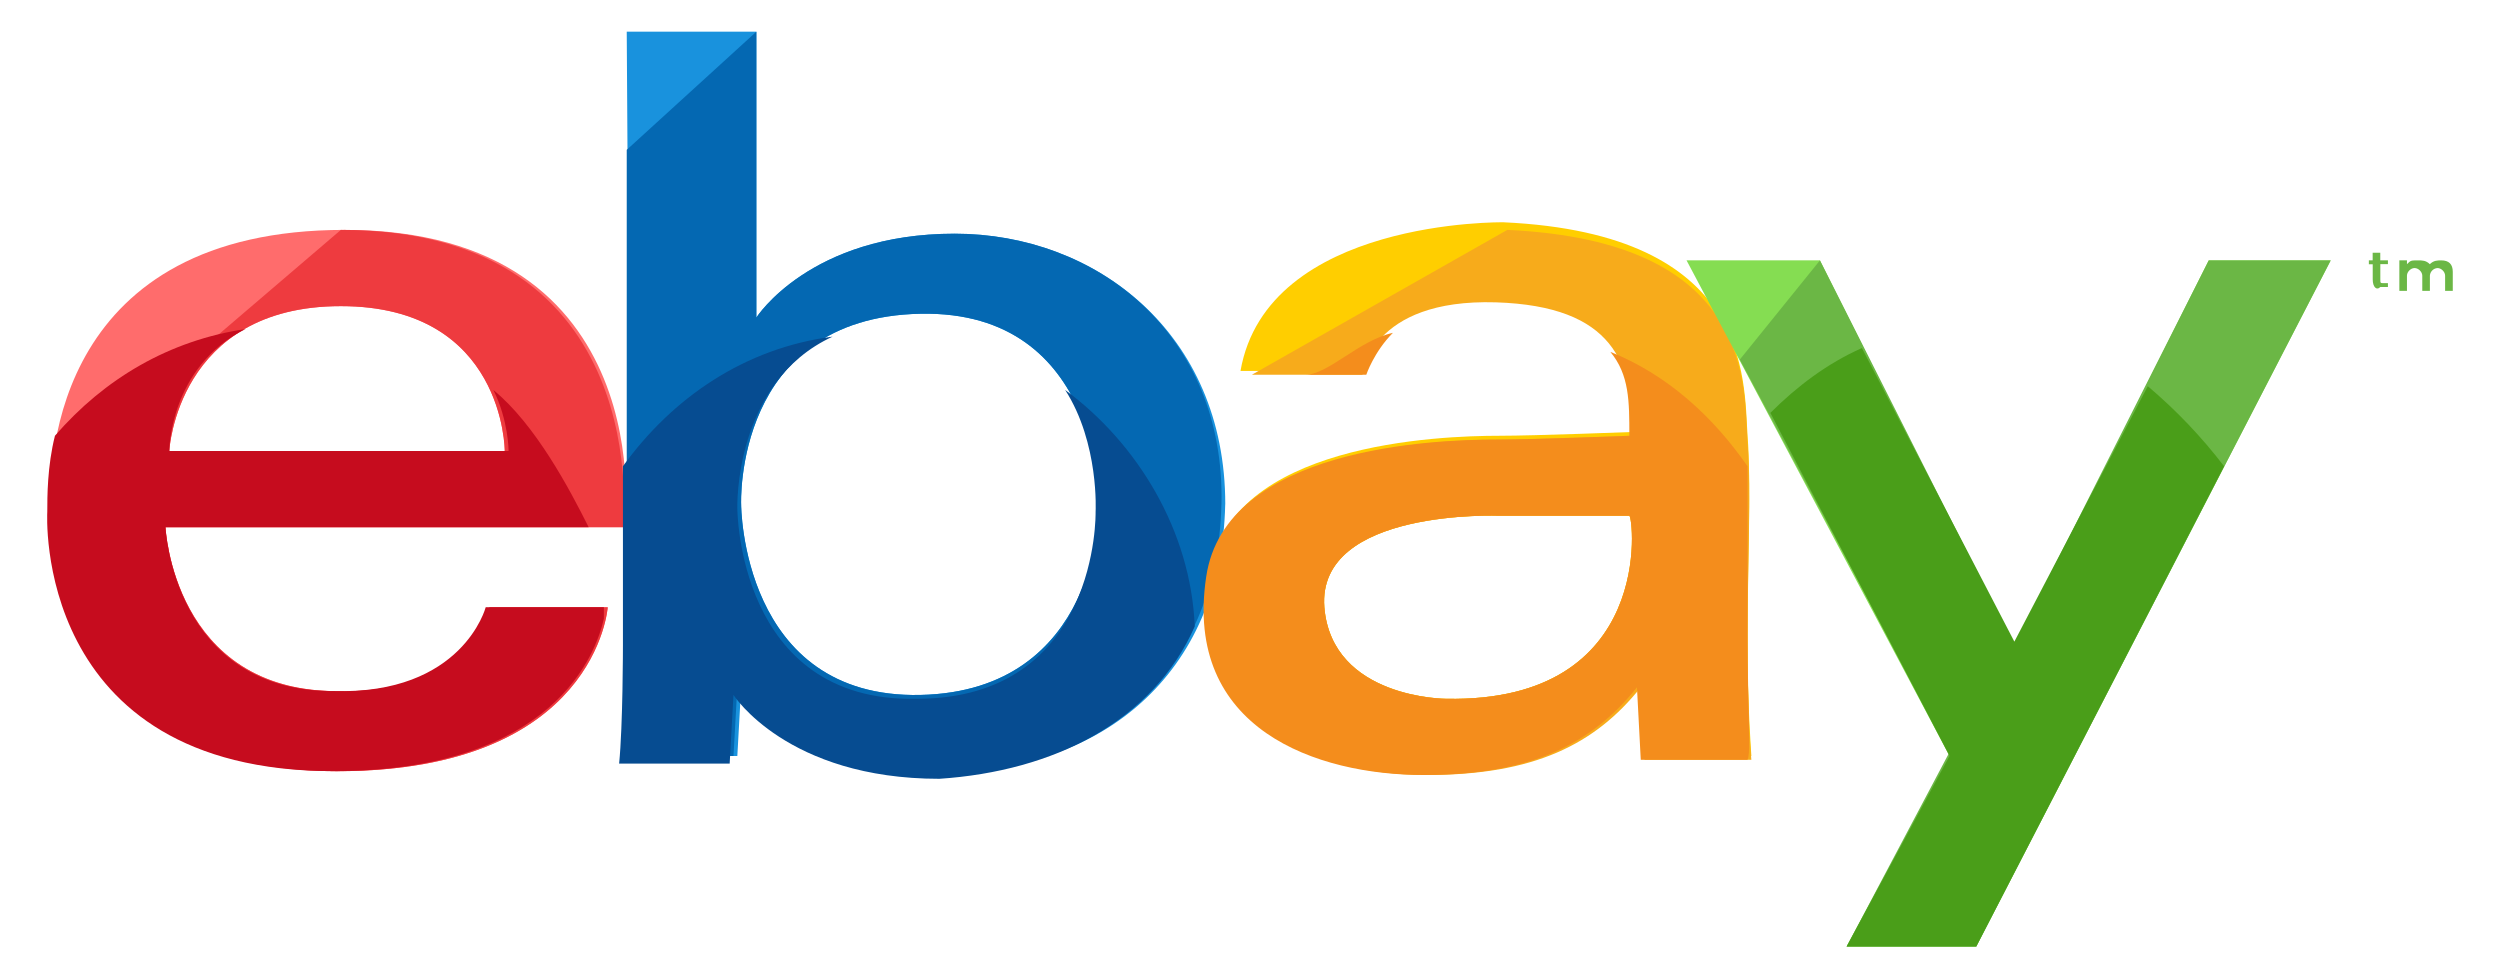
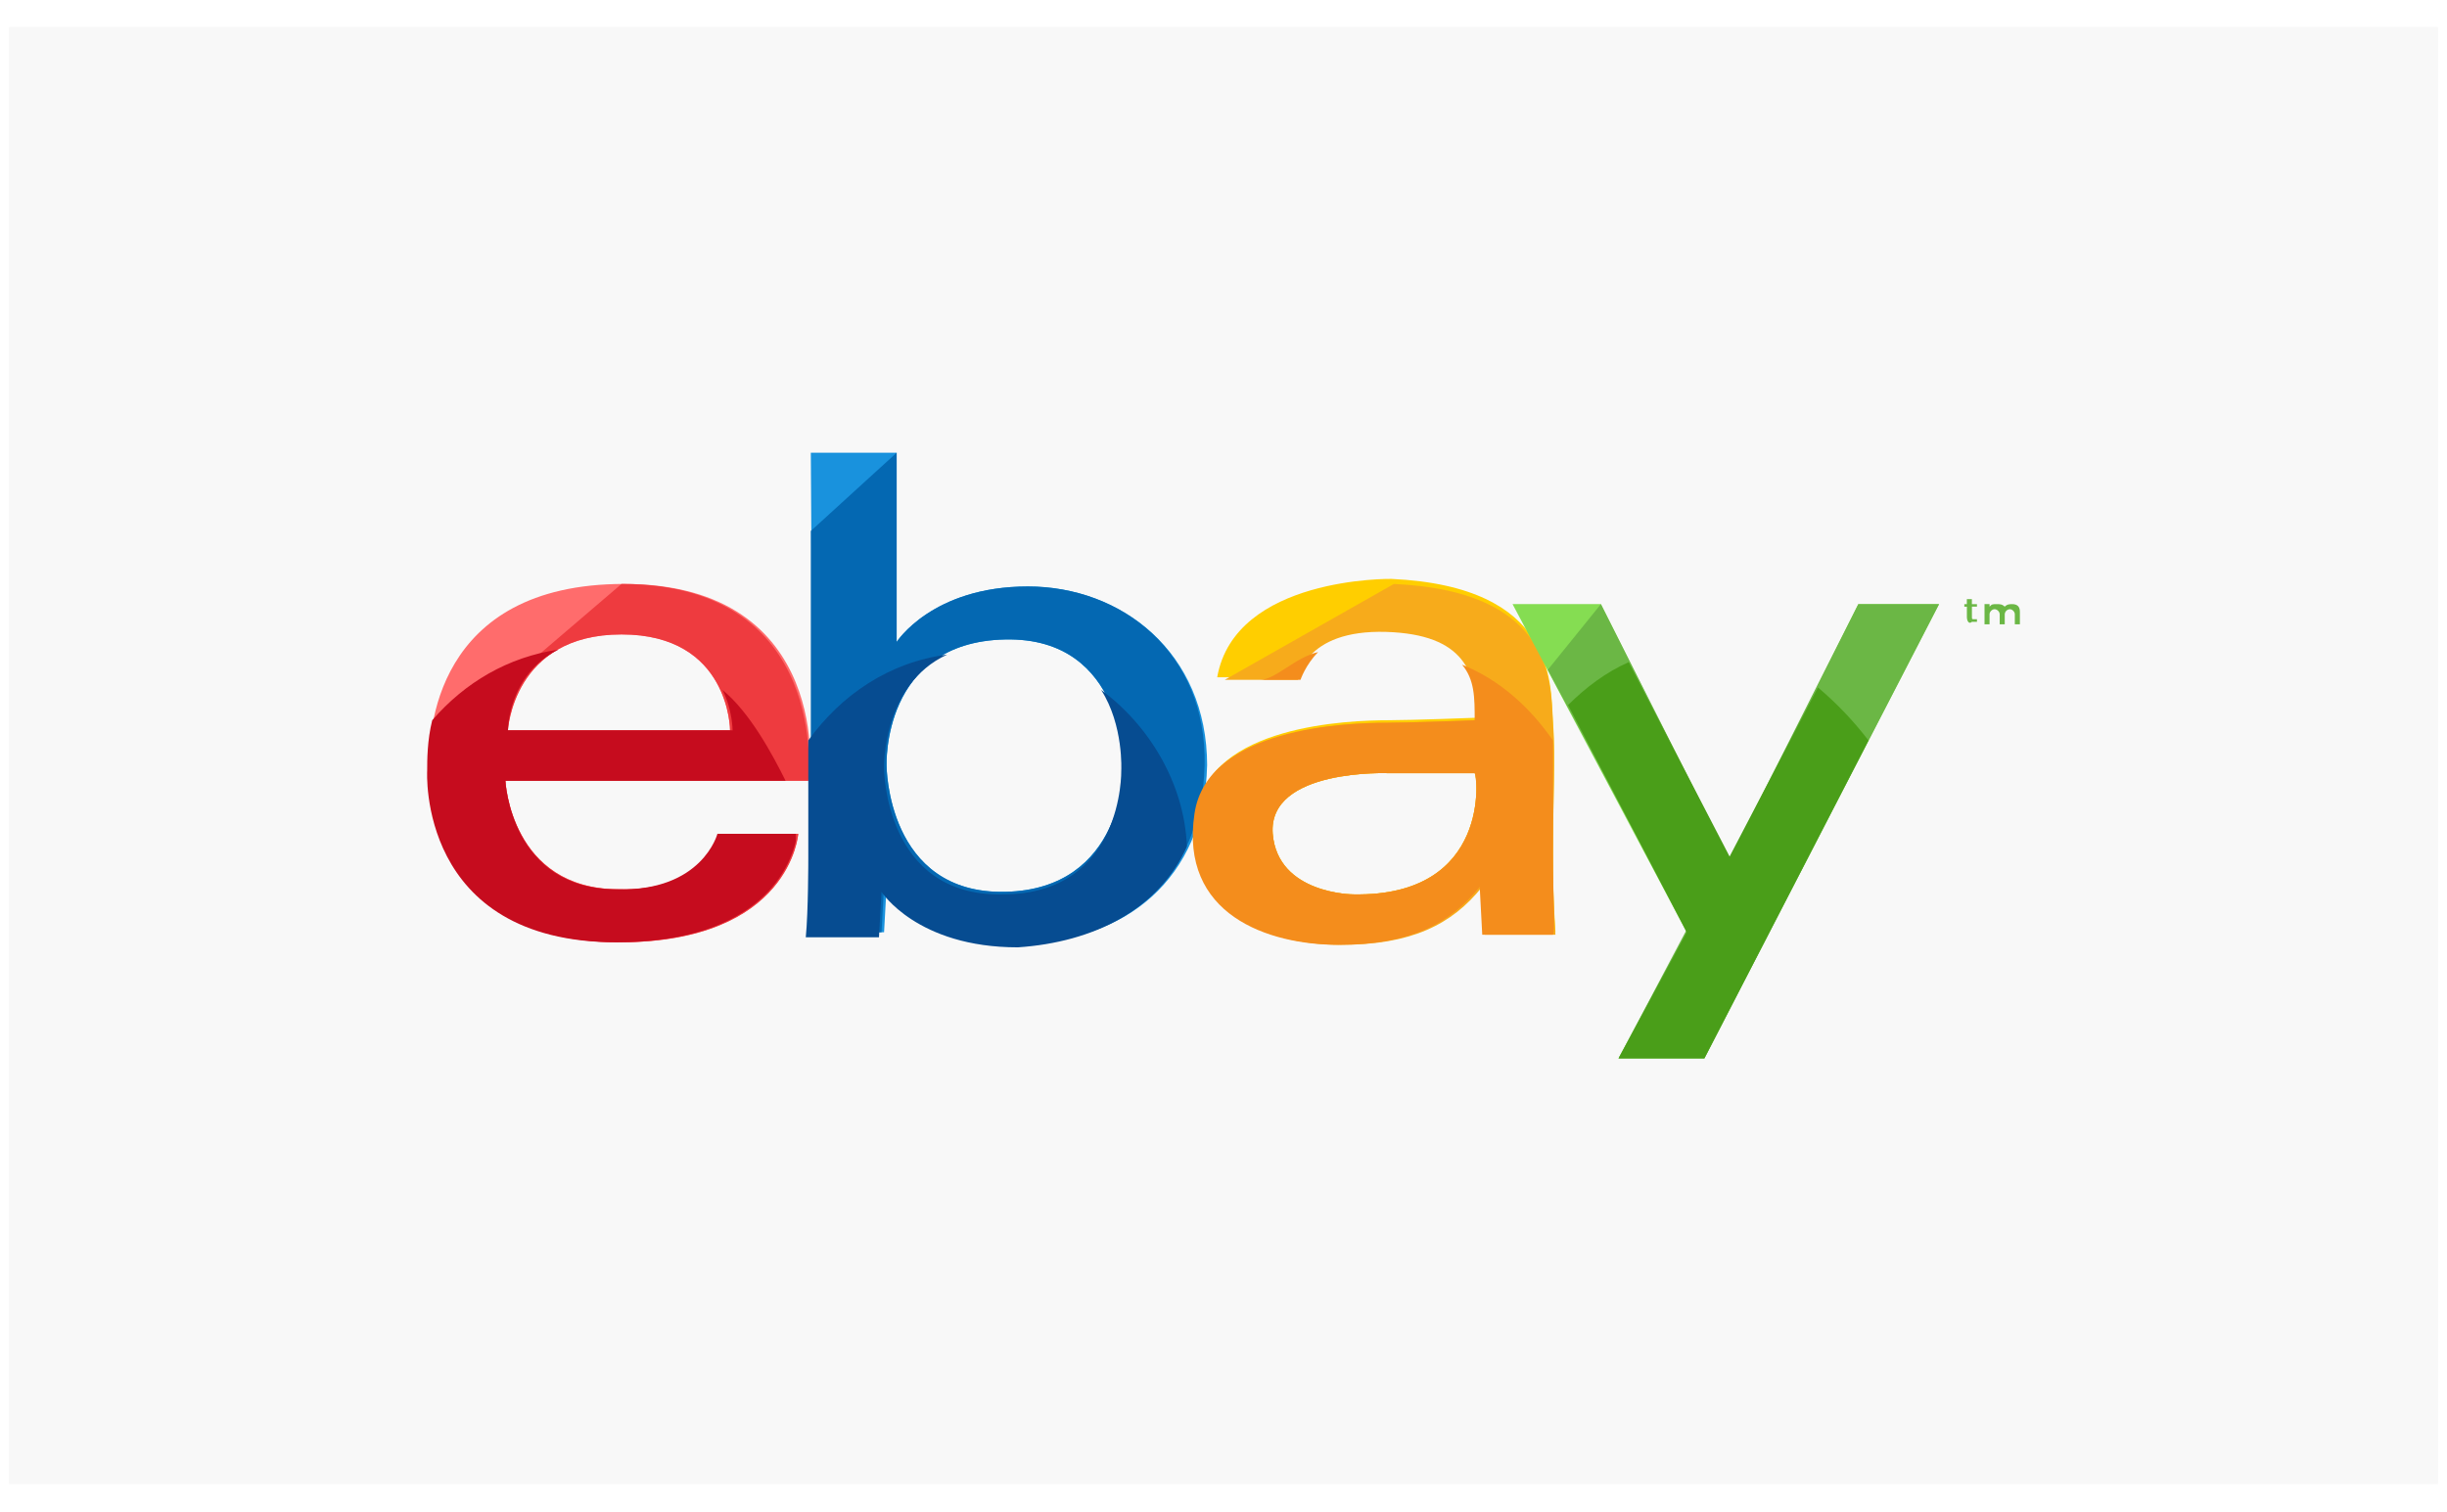
- <svg xmlns="http://www.w3.org/2000/svg" width="46" height="18" viewBox="0 0 46 18">
+ <svg xmlns="http://www.w3.org/2000/svg" width="68" height="42" viewBox="0 0 68 42">
  <g>
    <g>
      <g>
-         <g>
-           <path fill="#ff6c6c" d="M11.463 9.701H3.045s.141 3.016 3.156 3.016c2.385.07 2.807-1.543 2.807-1.543h2.174s-.21 3.016-4.98 3.016C.66 14.19.94 9.42.94 9.42c-.07-1.052.14-5.19 5.401-5.19 5.822 0 5.19 5.471 5.12 5.471zM9.288 8.298s0-2.665-3.016-2.665-3.157 2.665-3.157 2.665z" />
-         </g>
-         <g>
-           <path fill="#ee3b3f" d="M6.272 4.23c5.822 0 5.19 5.471 5.19 5.471H3.045s.141 3.016 3.156 3.016c2.385.07 2.807-1.543 2.807-1.543h2.174s-.21 3.016-4.98 3.016C.66 14.19.94 8.79.94 8.79m8.347-.492s0-2.665-3.016-2.665-3.157 2.665-3.157 2.665z" />
-         </g>
-         <g>
-           <path fill="#1992dd" d="M22.544 9.28c-.07 3.157-2.314 4.91-5.12 4.91-2.805 0-3.787-1.543-3.787-1.543l-.07 1.263h-2.035c.07-.702.07-2.175.07-2.175L11.532.583h2.385v5.26S14.9 4.3 17.565 4.3c2.594 0 4.98 1.824 4.98 4.98zm-2.314.07s.07-3.647-3.296-3.577c-3.438.07-3.297 3.507-3.297 3.507s0 3.578 3.297 3.507c3.296-.07 3.296-3.437 3.296-3.437z" />
-         </g>
-         <g>
-           <path fill="#0468b2" d="M22.474 9.28c-.07 3.157-2.315 4.91-5.12 4.91s-3.787-1.543-3.787-1.543l-.071 1.263h-2.034c.07-.702.07-2.175.07-2.175V2.757L13.917.583v5.26S14.9 4.3 17.565 4.3c2.594 0 4.98 1.824 4.91 4.98zm-2.244.07s.07-3.647-3.296-3.577c-3.438.07-3.297 3.507-3.297 3.507s0 3.578 3.297 3.507c3.296-.07 3.296-3.437 3.296-3.437z" />
-         </g>
-         <g>
-           <path fill="#ffce00" d="M32.224 13.91h-1.963l-.071-1.333c-.841 1.052-1.964 1.613-3.928 1.613s-4.419-.842-3.998-3.647c.35-2.385 4.208-2.525 5.331-2.525.631 0 2.455-.07 2.455-.07 0-1.333-.35-2.385-2.525-2.455-2.315-.07-2.455 1.332-2.455 1.332h-2.245c.491-2.805 4.84-2.735 4.84-2.735 4.56.21 4.42 2.875 4.49 3.928.07.911 0 2.174 0 3.647 0 1.473.07 2.174.07 2.245zM29.98 9.49h-2.385s-3.367-.14-3.227 1.684c.14 1.684 2.245 1.684 2.245 1.684 3.857.07 3.437-3.368 3.367-3.368z" />
-         </g>
-         <g>
-           <path fill="#f7ab1b" d="M27.735 4.23c4.559.21 4.35 2.876 4.42 3.928.07.912 0 2.175 0 3.647 0 1.473.07 2.175.07 2.175H30.26l-.071-1.333c-.841 1.052-1.964 1.613-3.928 1.613s-4.419-.841-3.998-3.647c.35-2.385 4.208-2.525 5.331-2.525.631 0 2.455-.07 2.455-.07 0-1.333-.35-2.385-2.525-2.455-2.315-.07-2.455 1.332-2.455 1.332h-2.034M29.98 9.49h-2.385s-3.367-.14-3.227 1.684c.14 1.684 2.245 1.684 2.245 1.684 3.857.07 3.437-3.368 3.367-3.368z" />
-         </g>
-         <g>
-           <path fill="#85dd52" d="M31.032 4.79h2.454l3.578 7.155 3.577-7.154h2.244l-6.522 12.625h-2.385l1.893-3.506z" />
-         </g>
+         <path fill="#f8f8f8" d="M.25.75h67.5v40.5H.25z" />
+       </g>
+       <g>
        <g>
          <g>
-             <path fill="#6bb745" d="M32.013 6.615l1.474-1.824 3.577 7.084 3.577-7.084h2.244l-6.522 12.625h-2.385l1.893-3.577z" />
+             <path fill="#ff6c6c" d="M22.462 21.701h-8.417s.141 3.016 3.156 3.016c2.385.07 2.807-1.543 2.807-1.543h2.174s-.21 3.016-4.98 3.016c-5.542 0-5.261-4.77-5.261-4.77-.07-1.052.14-5.19 5.401-5.19 5.822 0 5.19 5.471 5.12 5.471zm-2.174-1.403s0-2.665-3.016-2.665-3.157 2.665-3.157 2.665z" />
          </g>
          <g>
-             <path fill="#6bb745" d="M43.658 5.142v-.28h-.071V4.79h.07v-.14h.14v.14h.141v.07h-.14v.28c0 .07 0 .07.07.07h.07v.071h-.14c-.07.07-.14 0-.14-.14z" />
+             <path fill="#ee3b3f" d="M17.272 16.23c5.822 0 5.19 5.471 5.19 5.471h-8.417s.141 3.016 3.156 3.016c2.385.07 2.807-1.543 2.807-1.543h2.174s-.21 3.016-4.98 3.016c-5.542 0-5.261-5.4-5.261-5.4m8.347-.492s0-2.665-3.016-2.665-3.157 2.665-3.157 2.665z" />
          </g>
          <g>
-             <path fill="#6bb745" d="M44.148 4.79h.14v.071c.07-.07.07-.07.21-.07.071 0 .141 0 .211.07.07-.07.141-.07.21-.07.14 0 .212.07.212.21v.351h-.141v-.28c0-.07-.07-.14-.14-.14a.15.15 0 0 0-.14.14v.28h-.14v-.28c0-.07-.072-.14-.142-.14-.07 0-.14.07-.14.14v.28h-.14v-.561z" />
-           </g>
-         </g>
-         <g>
-           <path fill="#c60c1e" d="M9.078 7.176c.28.56.28 1.122.28 1.122H3.115s0-1.543 1.403-2.244c-1.403.21-2.595.911-3.507 1.964C.87 8.578.87 9.14.87 9.42c0 0-.28 4.769 5.26 4.769 4.07 0 4.84-2.175 4.981-2.806v-.21H8.937s-.42 1.613-2.806 1.543c-2.945 0-3.086-3.016-3.086-3.016h7.786C10.481 9 9.85 7.807 9.078 7.176z" />
-         </g>
-         <g>
-           <path fill="#064c91" d="M21.983 11.525c-.07-1.754-1.051-3.367-2.384-4.35.631.983.56 2.246.56 2.246s.071 3.437-3.295 3.437c-3.297.07-3.297-3.508-3.297-3.508s-.071-2.314 1.753-3.156c-1.613.21-2.946 1.122-3.858 2.385v3.296s0 1.473-.07 2.175h2.034l.07-1.263s.983 1.543 3.788 1.543c2.104-.14 3.928-1.052 4.7-2.805z" />
-         </g>
-         <g>
-           <g>
-             <path fill="#f48d1c" d="M32.154 13.98H30.19l-.07-1.333c-.842 1.052-1.964 1.613-3.928 1.613s-4.419-.841-3.998-3.647c.35-2.385 4.209-2.525 5.331-2.525.631 0 2.455-.07 2.455-.07 0-.632 0-1.123-.35-1.544 1.051.421 1.893 1.193 2.524 2.105v3.086c0 1.473.07 2.174 0 2.315zM29.98 9.49h-2.385s-3.367-.14-3.227 1.684c.14 1.684 2.245 1.684 2.245 1.684 3.857.07 3.437-3.368 3.367-3.368z" />
+             <path fill="#1992dd" d="M33.544 21.28c-.07 3.157-2.314 4.91-5.12 4.91-2.805 0-3.787-1.543-3.787-1.543l-.07 1.263h-2.035c.07-.702.07-2.175.07-2.175l-.07-11.152h2.385v5.26S25.9 16.3 28.565 16.3c2.594 0 4.98 1.824 4.98 4.98zm-2.314.07s.07-3.647-3.296-3.577c-3.438.07-3.297 3.507-3.297 3.507s0 3.578 3.297 3.507c3.296-.07 3.296-3.437 3.296-3.437z" />
          </g>
          <g>
-             <path fill="#f48d1c" d="M24.017 6.895h1.123s.14-.42.49-.771c-.63.14-1.192.771-1.613.771z" />
+             <path fill="#0468b2" d="M33.474 21.28c-.07 3.157-2.315 4.91-5.12 4.91s-3.787-1.543-3.787-1.543l-.071 1.263h-2.034c.07-.702.07-2.175.07-2.175v-8.978l2.385-2.174v5.26S25.9 16.3 28.565 16.3c2.594 0 4.98 1.824 4.91 4.98zm-2.244.07s.07-3.647-3.296-3.577c-3.438.07-3.297 3.507-3.297 3.507s0 3.578 3.297 3.507c3.296-.07 3.296-3.437 3.296-3.437z" />
          </g>
-         </g>
-         <g>
-           <path fill="#4a9e19" d="M36.363 17.416l4.56-8.837a9.397 9.397 0 0 0-1.404-1.473l-2.455 4.7-2.805-5.402c-.632.28-1.193.702-1.684 1.193l3.296 6.313-1.893 3.506z" />
+           <g>
+             <path fill="#ffce00" d="M43.224 25.91h-1.963l-.071-1.333c-.841 1.052-1.964 1.613-3.928 1.613s-4.419-.842-3.998-3.647c.35-2.385 4.208-2.525 5.331-2.525.631 0 2.455-.07 2.455-.07 0-1.333-.35-2.385-2.525-2.455-2.315-.07-2.455 1.332-2.455 1.332h-2.245c.491-2.805 4.84-2.735 4.84-2.735 4.56.21 4.42 2.875 4.49 3.928.07.911 0 2.174 0 3.647 0 1.473.07 2.174.07 2.245zm-2.244-4.42h-2.385s-3.367-.14-3.227 1.684c.14 1.684 2.245 1.684 2.245 1.684 3.857.07 3.437-3.368 3.367-3.368z" />
+           </g>
+           <g>
+             <path fill="#f7ab1b" d="M38.735 16.23c4.559.21 4.35 2.876 4.42 3.928.07.912 0 2.175 0 3.647 0 1.473.07 2.175.07 2.175H41.26l-.071-1.333c-.841 1.052-1.964 1.613-3.928 1.613s-4.419-.841-3.998-3.647c.35-2.385 4.208-2.525 5.331-2.525.631 0 2.455-.07 2.455-.07 0-1.333-.35-2.385-2.525-2.455-2.315-.07-2.455 1.332-2.455 1.332h-2.034m6.944 2.595h-2.385s-3.367-.14-3.227 1.684c.14 1.684 2.245 1.684 2.245 1.684 3.857.07 3.437-3.368 3.367-3.368z" />
+           </g>
+           <g>
+             <path fill="#85dd52" d="M42.032 16.79h2.455l3.577 7.155 3.577-7.154h2.244l-6.522 12.625h-2.385l1.893-3.506z" />
+           </g>
+           <g>
+             <g>
+               <path fill="#6bb745" d="M43.013 18.615l1.474-1.824 3.577 7.084 3.577-7.084h2.244l-6.522 12.625h-2.385l1.893-3.577z" />
+             </g>
+             <g>
+               <path fill="#6bb745" d="M54.658 17.142v-.28h-.071v-.071h.07v-.14h.14v.14h.141v.07h-.14v.28c0 .07 0 .07.07.07h.07v.071h-.14c-.07.07-.14 0-.14-.14z" />
+             </g>
+             <g>
+               <path fill="#6bb745" d="M55.148 16.79h.14v.071c.07-.07.07-.07.21-.07.071 0 .141 0 .211.07.07-.07.141-.07.21-.07.14 0 .212.07.212.21v.351h-.141v-.28c0-.07-.07-.14-.14-.14a.15.15 0 0 0-.14.14v.28h-.14v-.28c0-.07-.072-.14-.142-.14-.07 0-.14.07-.14.14v.28h-.14v-.561z" />
+             </g>
+           </g>
+           <g>
+             <path fill="#c60c1e" d="M20.078 19.176c.28.561.28 1.122.28 1.122h-6.243s0-1.543 1.403-2.244c-1.403.21-2.595.911-3.507 1.964-.14.56-.14 1.122-.14 1.403 0 0-.28 4.769 5.26 4.769 4.07 0 4.84-2.175 4.981-2.806v-.21h-2.175s-.42 1.613-2.806 1.543c-2.945 0-3.086-3.016-3.086-3.016h7.786c-.35-.702-.982-1.894-1.753-2.525z" />
+           </g>
+           <g>
+             <path fill="#064c91" d="M32.983 23.525c-.07-1.754-1.051-3.367-2.384-4.35.631.983.56 2.246.56 2.246s.071 3.437-3.295 3.437c-3.297.07-3.297-3.508-3.297-3.508s-.071-2.314 1.753-3.156c-1.613.21-2.946 1.122-3.858 2.385v3.296s0 1.473-.07 2.175h2.034l.07-1.263s.983 1.543 3.788 1.543c2.104-.14 3.928-1.052 4.7-2.805z" />
+           </g>
+           <g>
+             <g>
+               <path fill="#f48d1c" d="M43.154 25.98H41.19l-.07-1.333c-.842 1.052-1.964 1.613-3.928 1.613s-4.419-.841-3.998-3.647c.35-2.385 4.209-2.525 5.331-2.525.631 0 2.455-.07 2.455-.07 0-.632 0-1.123-.35-1.544 1.051.421 1.893 1.193 2.524 2.105v3.086c0 1.473.07 2.174 0 2.315zm-2.174-4.49h-2.385s-3.367-.14-3.227 1.684c.14 1.684 2.245 1.684 2.245 1.684 3.857.07 3.437-3.368 3.367-3.368z" />
+             </g>
+             <g>
+               <path fill="#f48d1c" d="M35.017 18.895h1.123s.14-.42.49-.771c-.63.14-1.192.771-1.613.771z" />
+             </g>
+           </g>
+           <g>
+             <path fill="#4a9e19" d="M47.363 29.416l4.56-8.837a9.397 9.397 0 0 0-1.404-1.473l-2.455 4.7-2.805-5.402c-.632.28-1.193.702-1.684 1.193l3.296 6.313-1.893 3.506z" />
+           </g>
        </g>
      </g>
    </g>
  </g>
</svg>
